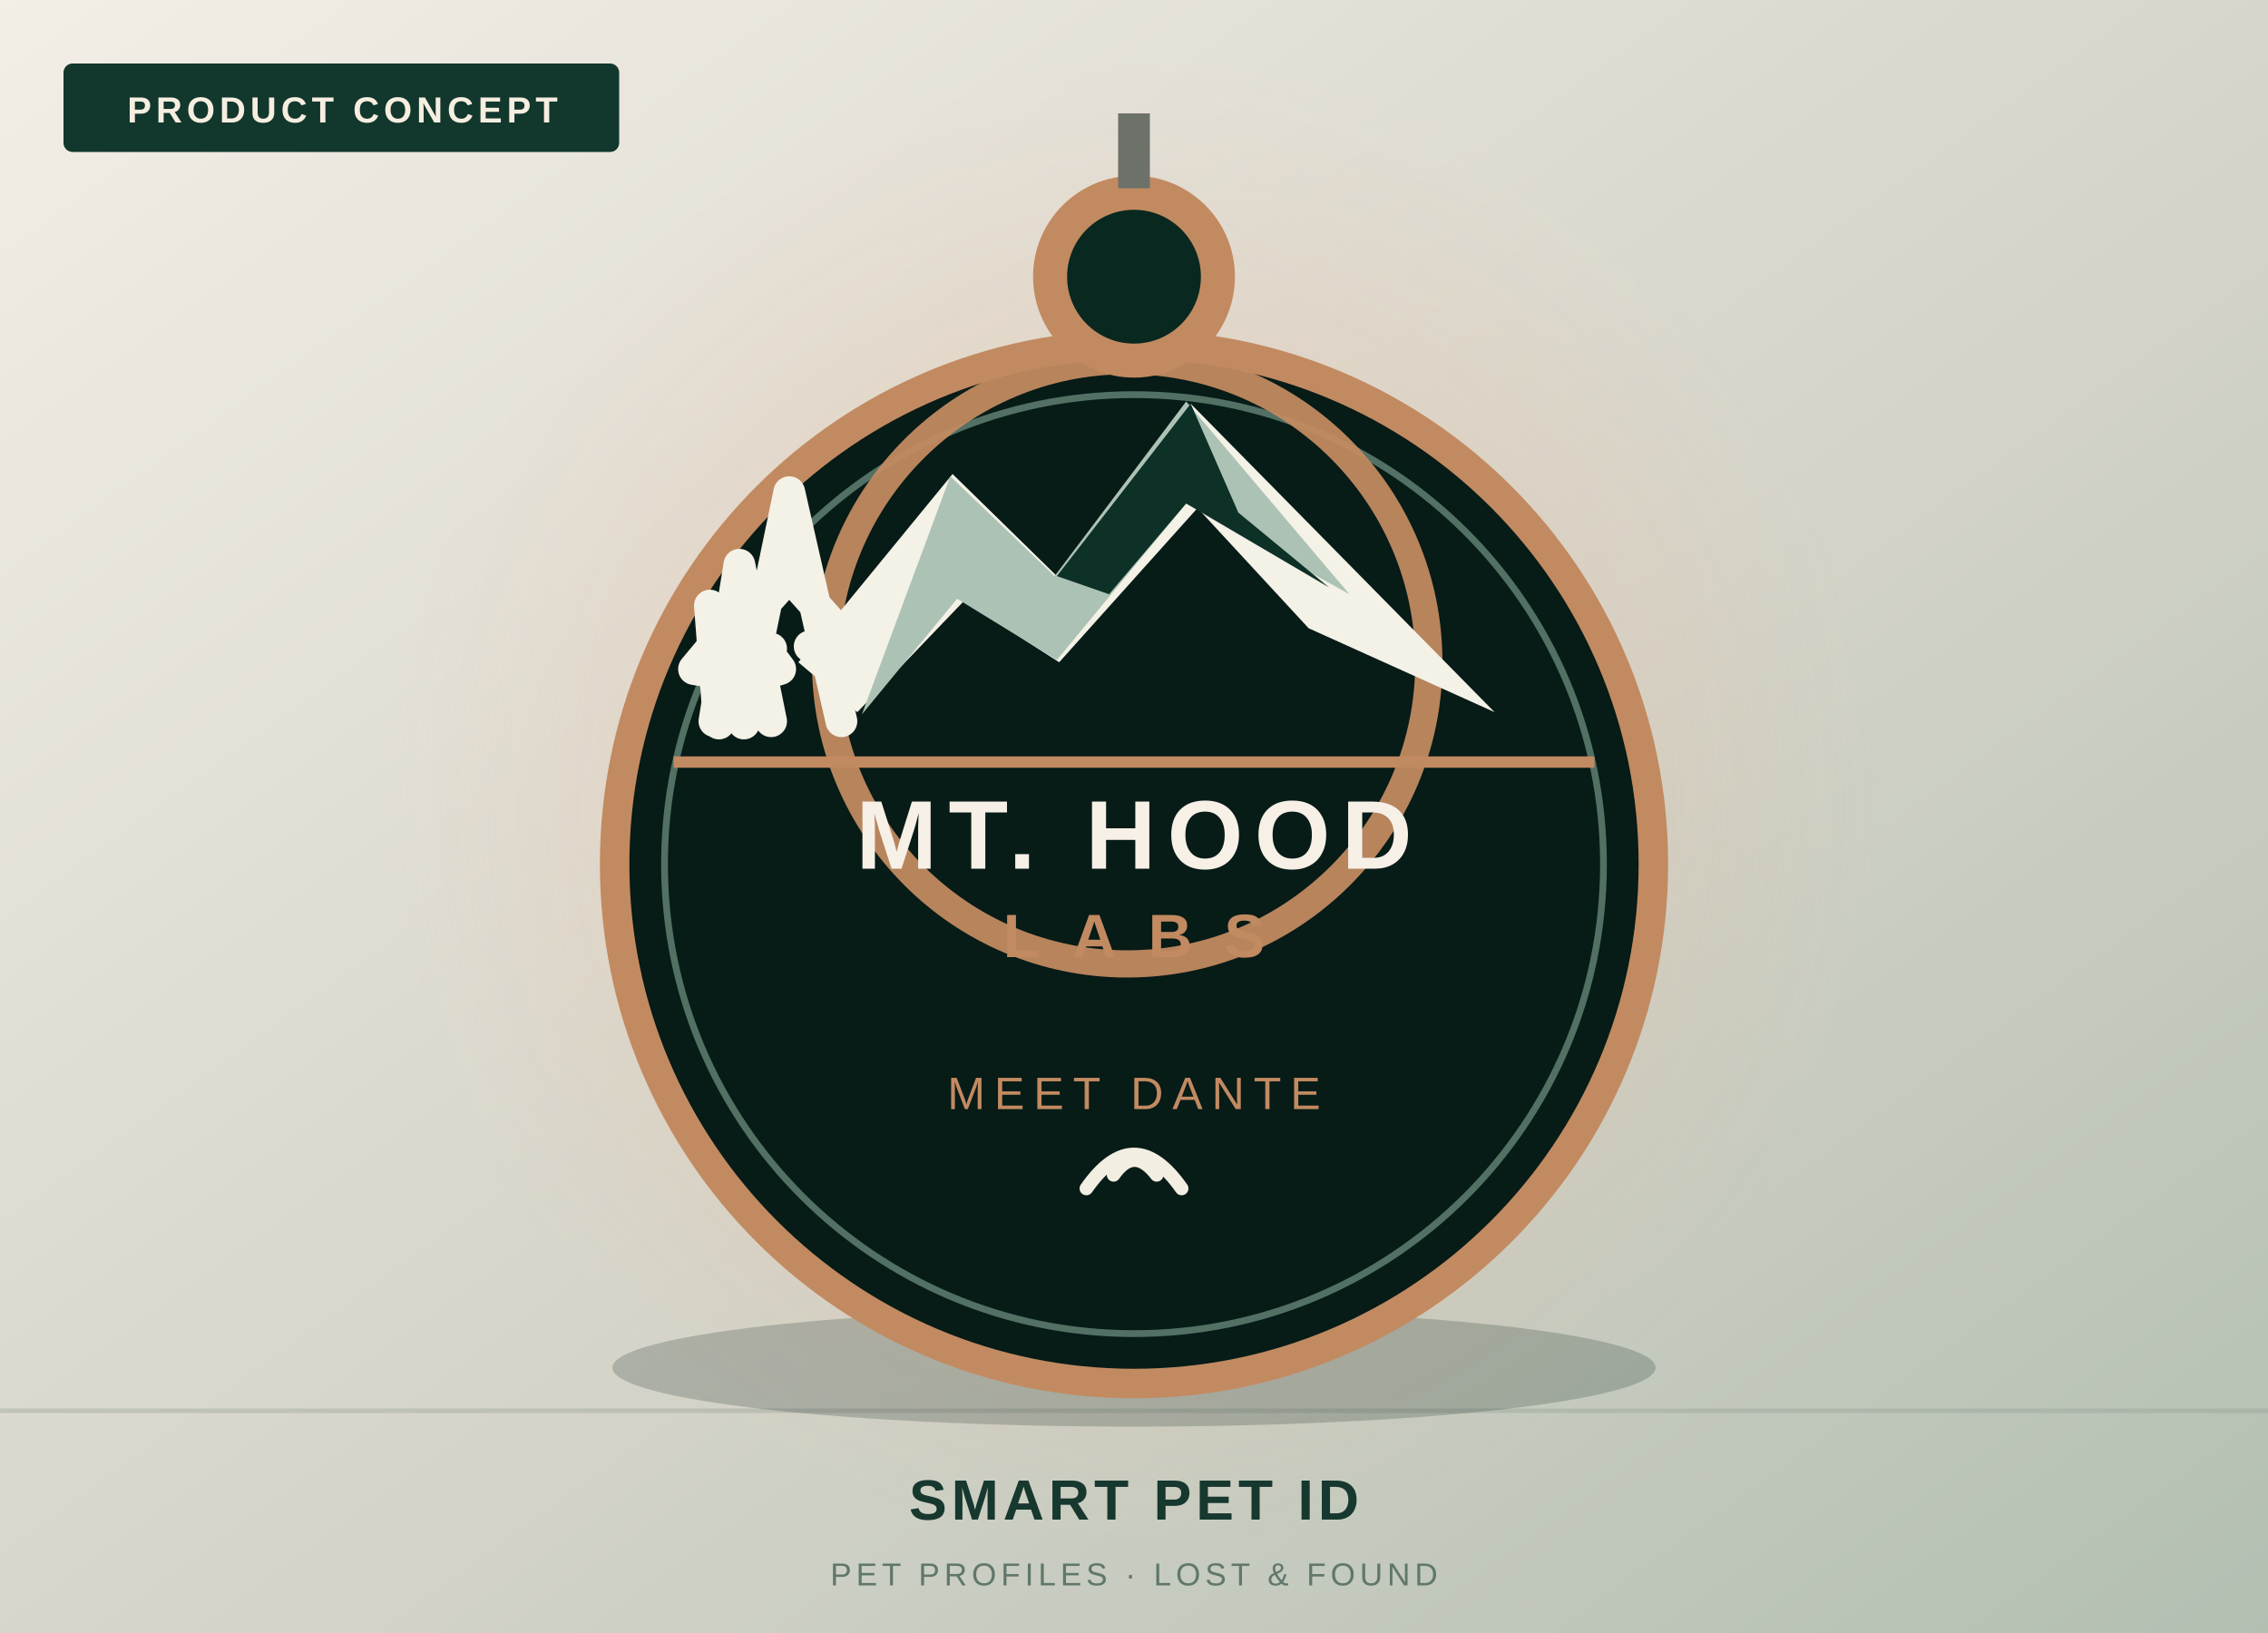
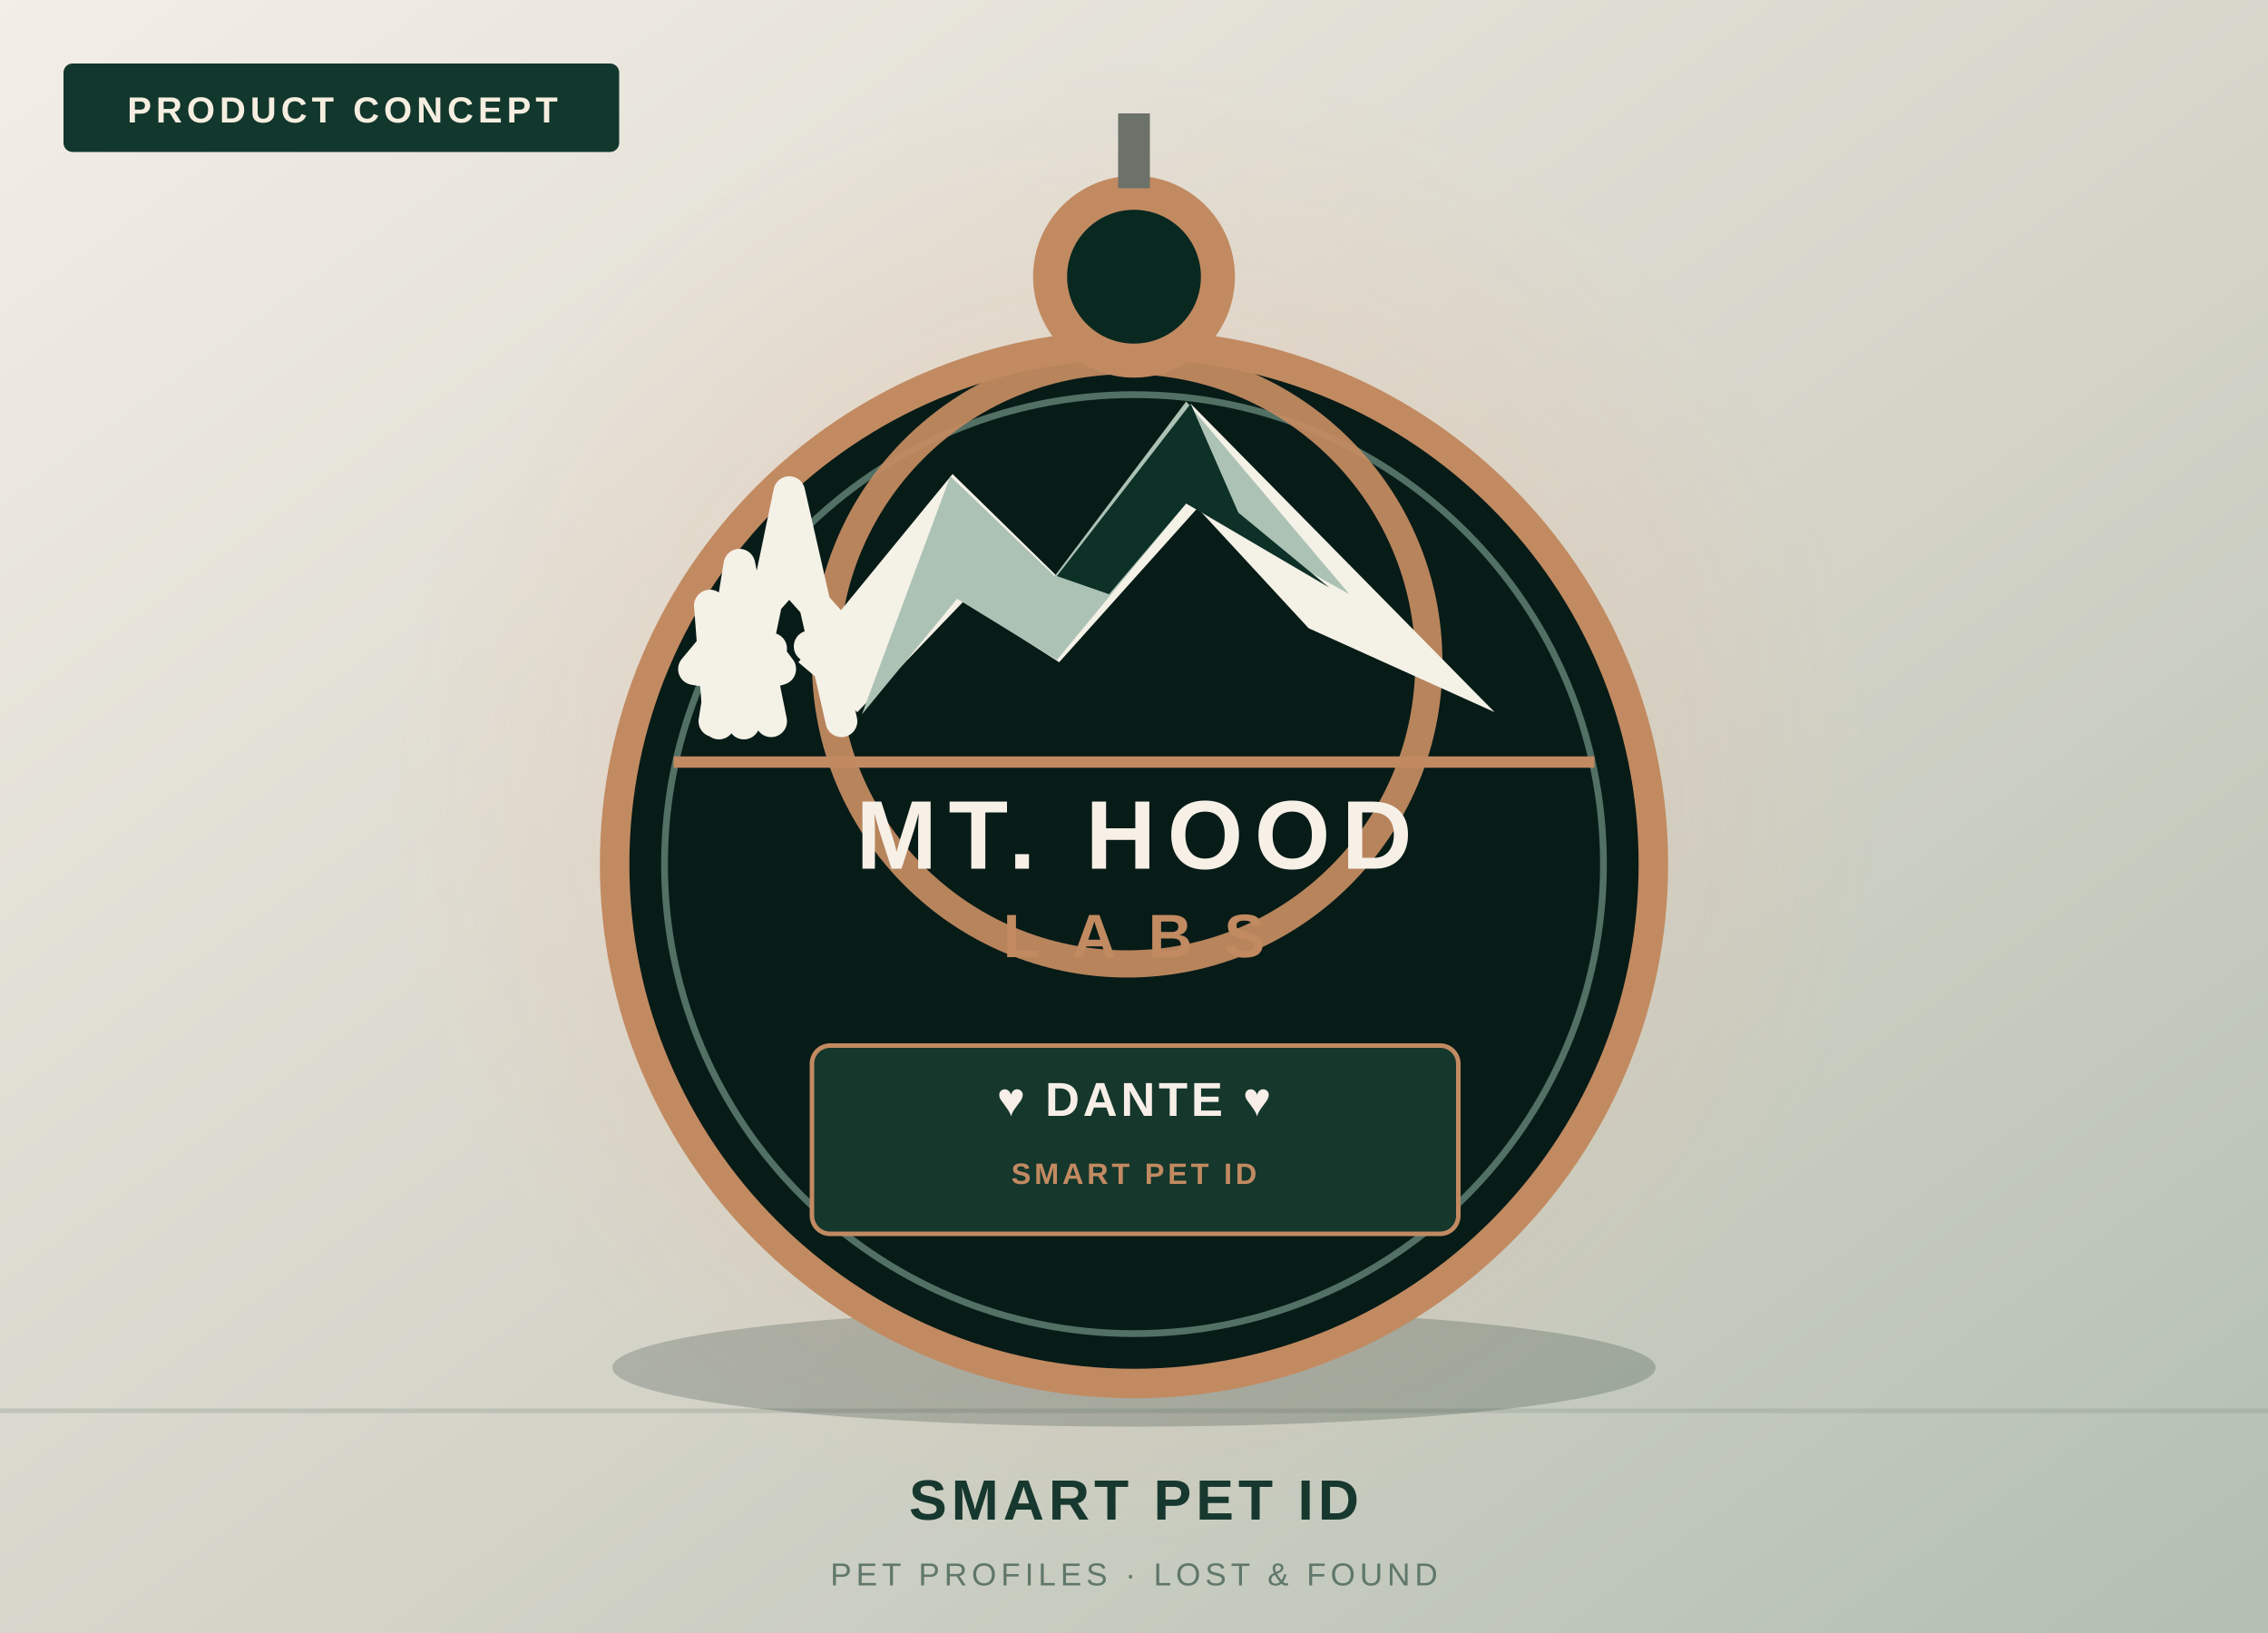
<svg xmlns="http://www.w3.org/2000/svg" viewBox="0 0 1000 720" role="img" aria-label="Smart pet ID 3D product concept by MT. HOOD LABS">
  <defs>
    <linearGradient id="back" x1="0" y1="0" x2="1" y2="1">
      <stop stop-color="#f3eee6" />
      <stop offset=".55" stop-color="#d5d4c9" />
      <stop offset="1" stop-color="#b2bfb1" />
    </linearGradient>
    <radialGradient id="halo">
      <stop stop-color="#e8b99b" stop-opacity=".5" />
      <stop offset="1" stop-color="#e8b99b" stop-opacity="0" />
    </radialGradient>
  </defs>
  <rect width="1000" height="720" fill="url(#back)" />
  <circle cx="500" cy="355" r="330" fill="url(#halo)" />
  <path d="M0 622h1000" stroke="#8e9b90" stroke-width="2" opacity=".35" />
  <ellipse cx="500" cy="603" rx="230" ry="26" fill="#082017" opacity=".2" />
  <circle cx="500" cy="381" r="229" fill="#071b17" stroke="#c28a61" stroke-width="13" />
  <circle cx="500" cy="381" r="207" fill="none" stroke="#527064" stroke-width="3" />
  <circle cx="500" cy="122" r="37" fill="#092820" stroke="#c28a61" stroke-width="15" />
  <path d="M500 83V50" stroke="#6c7169" stroke-width="14" />
  <g transform="translate(0 6)">
    <circle cx="497" cy="286" r="133" fill="none" stroke="#c28a61" stroke-width="12" opacity=".94" />
    <path d="M352 286 420 203 466 248 525 172 659 308l-82-37-49-53-61 68-42-27-47 49Z" fill="#f4f1e7" />
    <path d="m419 204 46 44 58-77 72 85-72-40-57 69-44-27-42 51Z" fill="#acc2b5" />
    <path d="m525 172 21 48 40 33-63-37-34 40-23-8Z" fill="#0d3027" />
    <path d="M327 312l21-101 23 101m-31-32-18-3 26-29 25 28-16 3m-42 33 11-69 14 69m-22-21-12-2 20-24 18 24-10 3m-17 21-4-52 15 52" stroke="#f4f1e7" stroke-width="14" fill="none" stroke-linejoin="round" stroke-linecap="round" />
    <path d="M297 330h406" stroke="#c28a61" stroke-width="5" />
    <text x="500" y="377" fill="#f6f0e7" font-family="Arial,sans-serif" font-size="43" letter-spacing="5" text-anchor="middle" font-weight="800">MT. HOOD</text>
    <text x="500" y="416" fill="#c28a61" font-family="Arial,sans-serif" font-size="27" letter-spacing="14" text-anchor="middle" font-weight="700">LABS</text>
  </g>
  <text x="500" y="489" fill="#c28a61" font-family="Arial" font-size="20" text-anchor="middle" letter-spacing="4">MEET DANTE</text>
  <path d="M479 524q21-30 42 0m-30-6q9-13 19 0" stroke="#f3eee2" fill="none" stroke-width="6" stroke-linecap="round" />
+   <g>
+     <rect x="358" y="461" width="285" height="83" rx="8" fill="#15372c" stroke="#c28a61" stroke-width="2" />
+     <text x="500" y="492" text-anchor="middle" fill="#f6eee7" font-family="Arial,sans-serif" font-size="21" font-weight="800" letter-spacing="1.5">♥  DANTE  ♥</text>
+     <text x="500" y="522" text-anchor="middle" fill="#c28a61" font-family="Arial,sans-serif" font-size="13" font-weight="800" letter-spacing="1.5">SMART PET ID</text>
+   </g>
  <rect x="28" y="28" width="245" height="39" rx="4" fill="#12372c" />
  <text x="151" y="54" font-family="Arial" font-size="16" font-weight="bold" letter-spacing="2" text-anchor="middle" fill="#f6eee0">PRODUCT CONCEPT</text>
  <text x="500" y="670" text-anchor="middle" font-family="Arial" font-size="25" font-weight="800" letter-spacing="2" fill="#17382e">SMART PET ID</text>
  <text x="500" y="699" text-anchor="middle" font-family="Arial" font-size="14" letter-spacing="2" fill="#60776b">PET PROFILES · LOST &amp; FOUND</text>
</svg>
